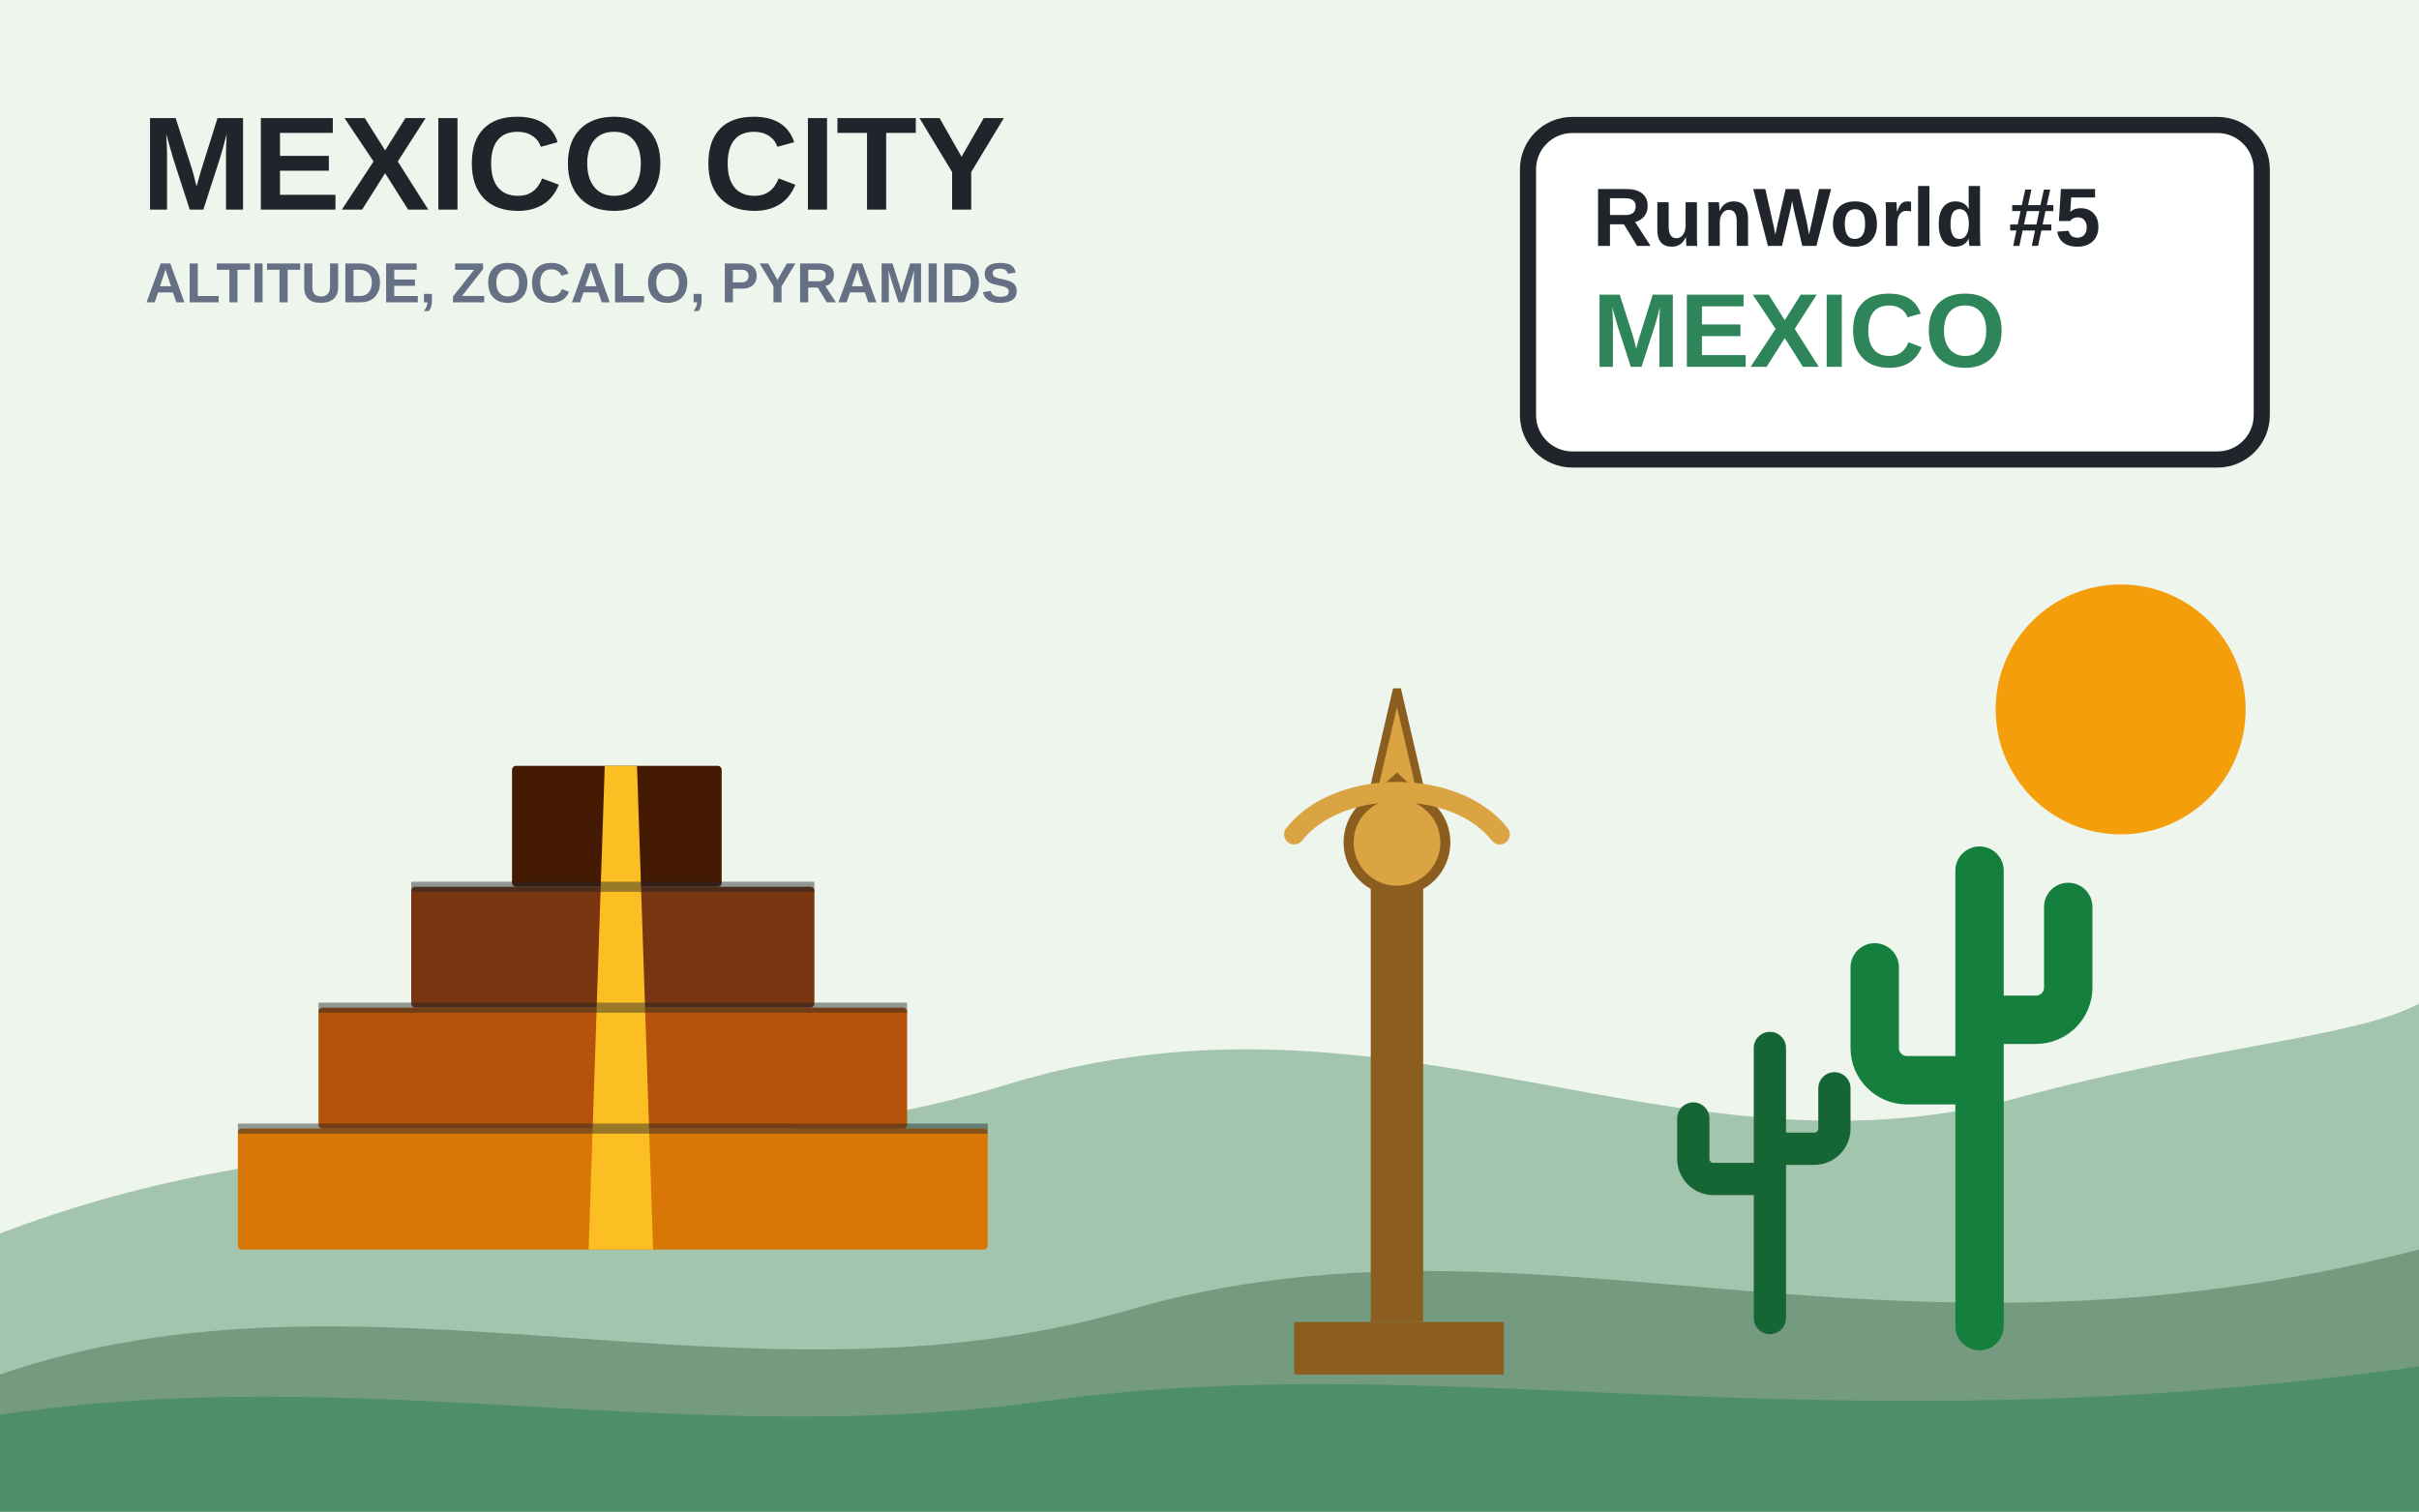
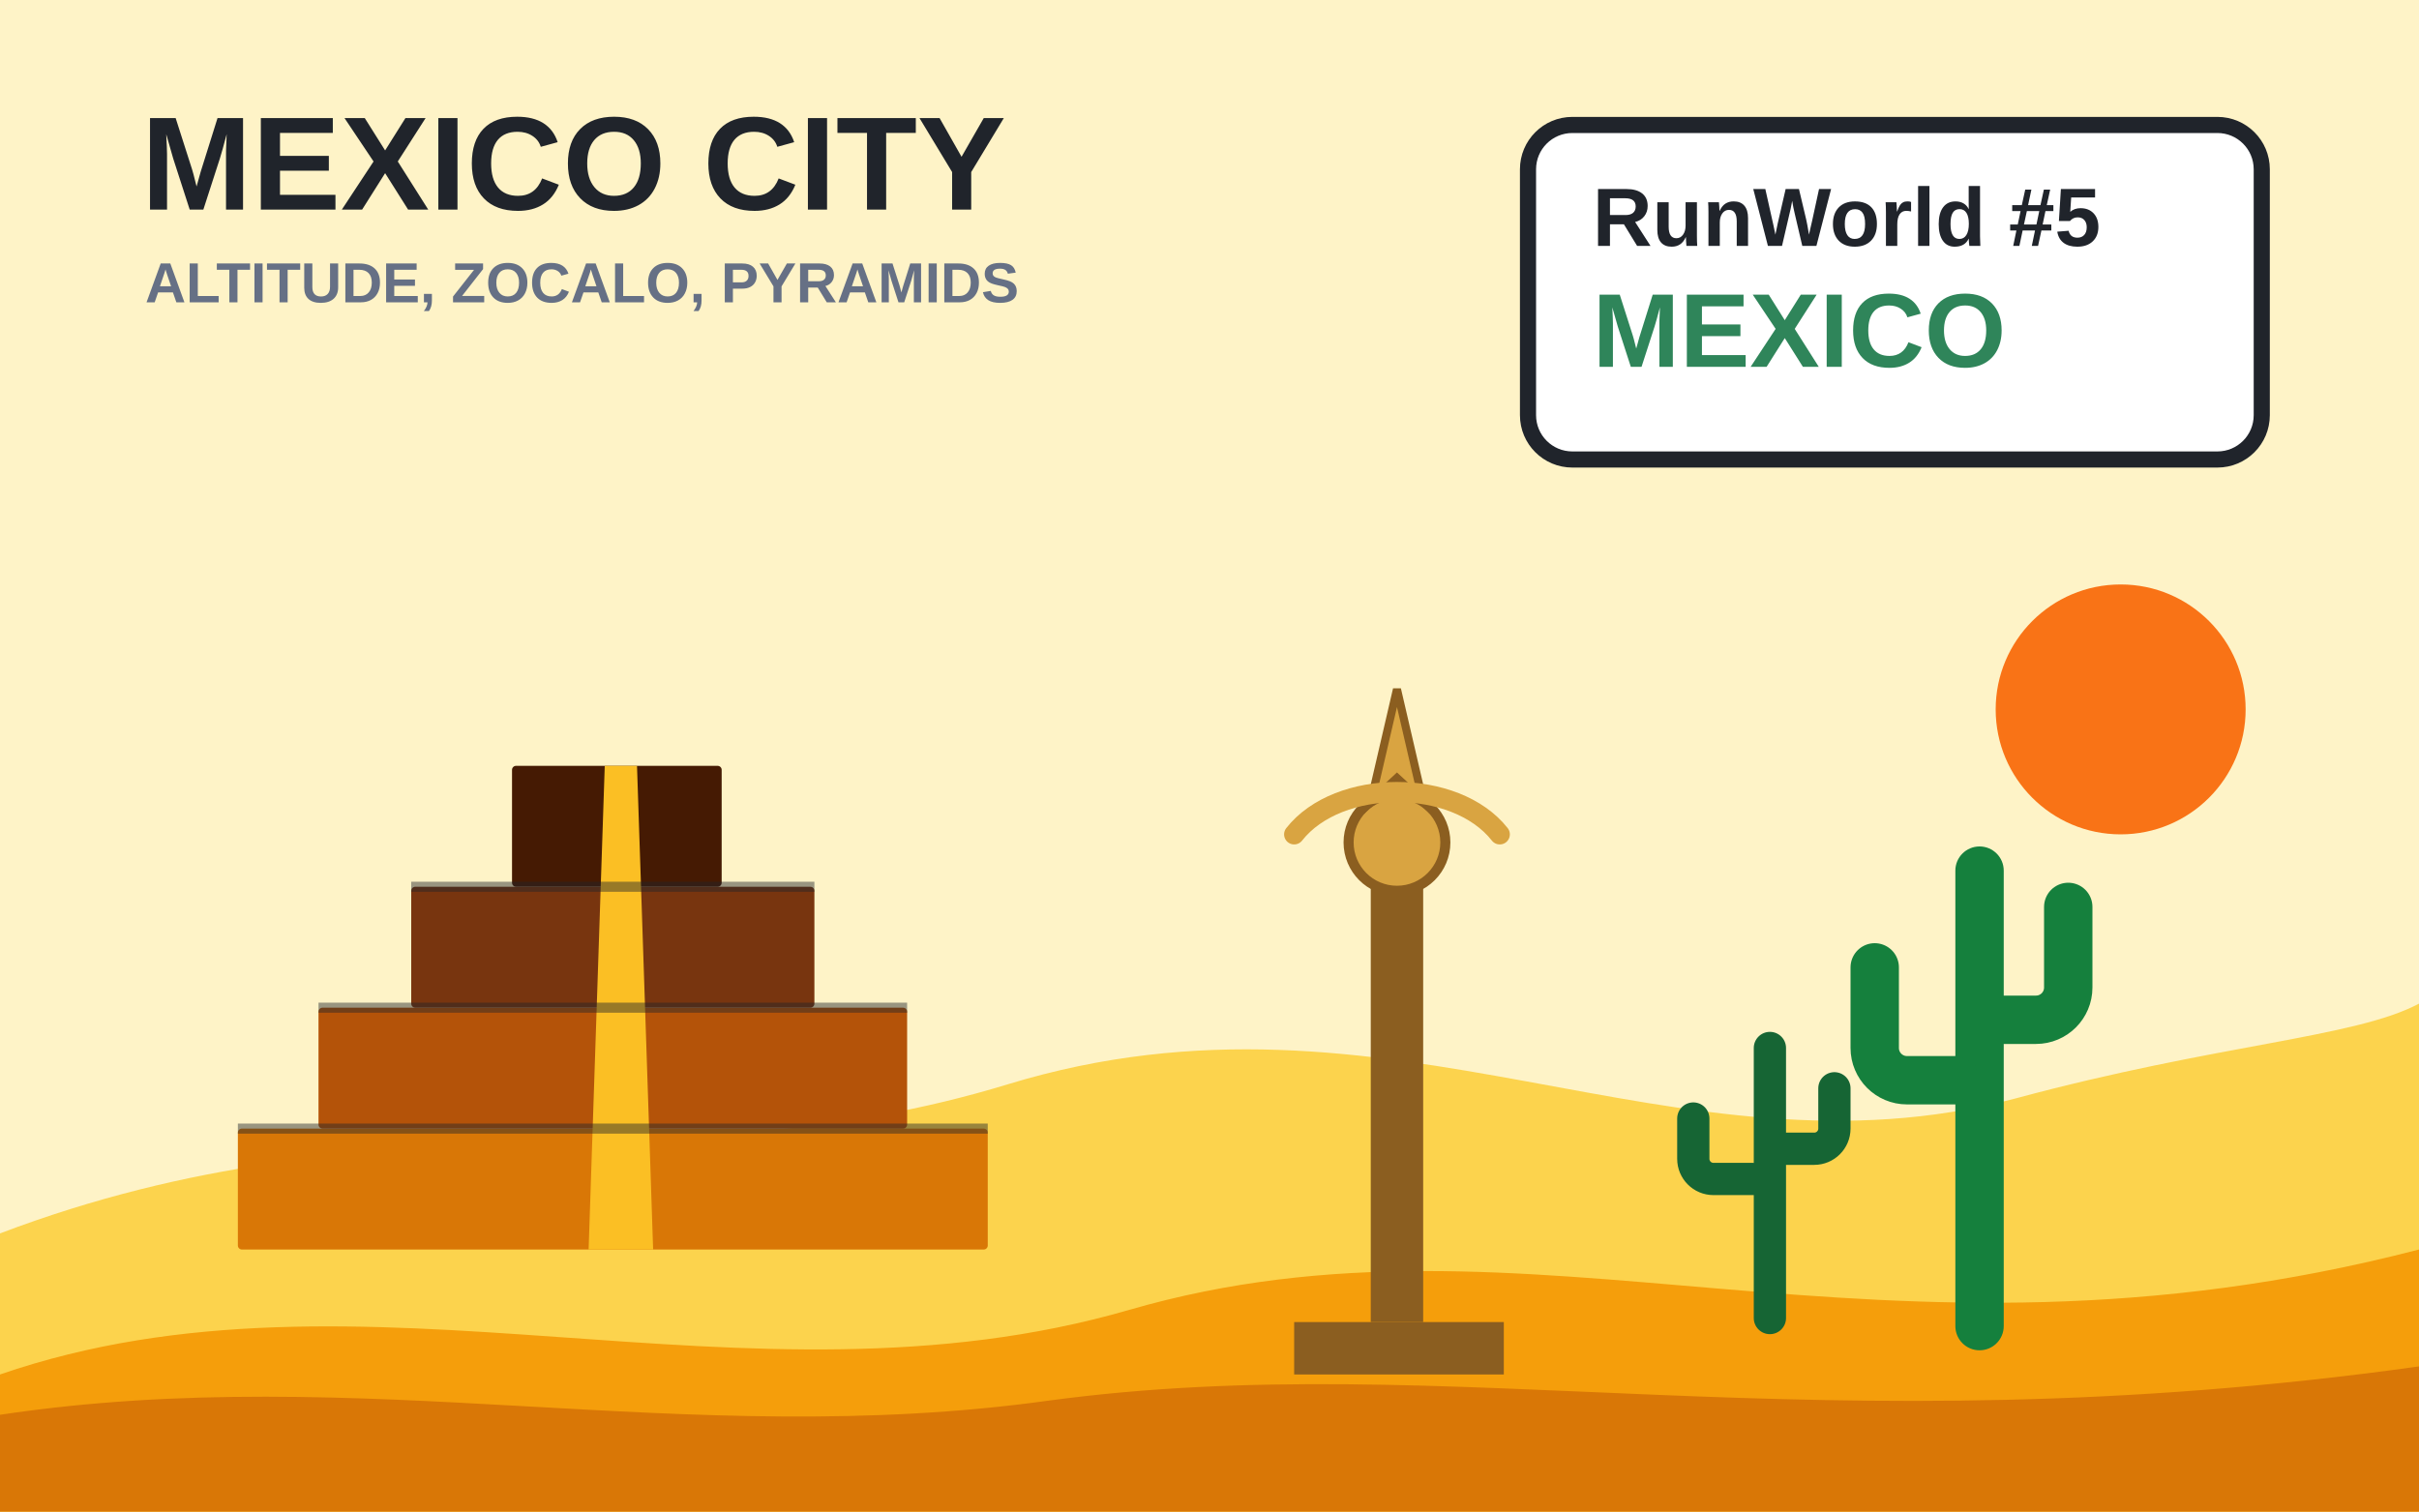
<svg xmlns="http://www.w3.org/2000/svg" viewBox="0 0 1200 750" role="img" aria-labelledby="title desc">
-   <rect width="1200" height="750" fill="#edf5ec" />
+   <rect width="1200" height="750" fill="#fef3c7" />
  <text x="70" y="104" font-family="Arial, Helvetica, sans-serif" font-size="66" font-weight="900" fill="#20242b">MEXICO CITY</text>
  <text x="72" y="150" font-family="Arial, Helvetica, sans-serif" font-size="28" font-weight="800" fill="#667085">ALTITUDE, ZOCALO, PYRAMIDS</text>
  <rect x="758" y="62" width="364" height="166" rx="22" fill="#ffffff" stroke="#20242b" stroke-width="8" />
  <text x="790" y="122" font-family="Arial, Helvetica, sans-serif" font-size="41" font-weight="900" fill="#20242b">RunWorld #5</text>
  <text x="790" y="182" font-family="Arial, Helvetica, sans-serif" font-size="52" font-weight="900" fill="#2f855a">MEXICO</text>
-   <circle cx="1052" cy="352" r="62" fill="#f59e0b" />
-   <path d="M0 612 C190 540 330 590 500 538 C690 480 830 590 1000 545 C1100 518 1168 515 1200 498 L1200 750 L0 750 Z" fill="#a3c4ad" />
-   <path d="M0 682 C180 620 370 705 560 650 C760 592 930 690 1200 620 L1200 750 L0 750 Z" fill="#749b7f" />
+   <circle cx="1052" cy="352" r="62" fill="#f97316" />
+   <path d="M0 612 C190 540 330 590 500 538 C690 480 830 590 1000 545 C1100 518 1168 515 1200 498 L1200 750 L0 750 Z" fill="#fcd34d" />
+   <path d="M0 682 C180 620 370 705 560 650 C760 592 930 690 1200 620 L1200 750 L0 750 Z" fill="#f59e0b" />
  <g>
    <rect x="118" y="560" width="372" height="60" rx="2" fill="#d97706" />
    <rect x="158" y="500" width="292" height="60" rx="2" fill="#b45309" />
    <rect x="204" y="440" width="200" height="60" rx="2" fill="#78350f" />
    <rect x="254" y="380" width="104" height="60" rx="2" fill="#451a03" />
    <polygon points="292 620,300 380,316 380,324 620" fill="#fbbf24" />
    <path d="M118 560 H490 M158 500 H450 M204 440 H404" stroke="#20242b" stroke-width="5" opacity=".45" />
  </g>
  <g>
    <rect x="680" y="438" width="26" height="218" fill="#8b5e20" />
    <rect x="642" y="656" width="104" height="26" fill="#8b5e20" />
    <circle cx="693" cy="418" r="24" fill="#d9a441" stroke="#8b5e20" stroke-width="5" />
    <path d="M693 342 L706 398 L693 386 L680 398 Z" fill="#d9a441" stroke="#8b5e20" stroke-width="4" />
    <path d="M642 414 C664 386 722 386 744 414" stroke="#d9a441" stroke-width="10" stroke-linecap="round" fill="none" />
  </g>
  <g>
    <rect x="970" y="420" width="24" height="250" rx="12" fill="#15803d" />
    <path d="M930 480 L930 520 A16 16 0 0 0 946 536 L970 536" stroke="#15803d" stroke-width="24" stroke-linecap="round" stroke-linejoin="round" fill="none" />
    <path d="M1026 450 L1026 490 A16 16 0 0 1 1010 506 L994 506" stroke="#15803d" stroke-width="24" stroke-linecap="round" stroke-linejoin="round" fill="none" />
    <rect x="870" y="512" width="16" height="150" rx="8" fill="#166534" />
    <path d="M840 555 L840 575 A10 10 0 0 0 850 585 L870 585" stroke="#166534" stroke-width="16" stroke-linecap="round" stroke-linejoin="round" fill="none" />
    <path d="M910 540 L910 560 A10 10 0 0 1 900 570 L886 570" stroke="#166534" stroke-width="16" stroke-linecap="round" stroke-linejoin="round" fill="none" />
  </g>
-   <path d="M0 702 C180 675 340 720 520 695 C720 668 900 720 1200 678 L1200 750 L0 750 Z" fill="#4f8f68" />
+   <path d="M0 702 C180 675 340 720 520 695 C720 668 900 720 1200 678 L1200 750 L0 750 Z" fill="#d97706" />
</svg>
